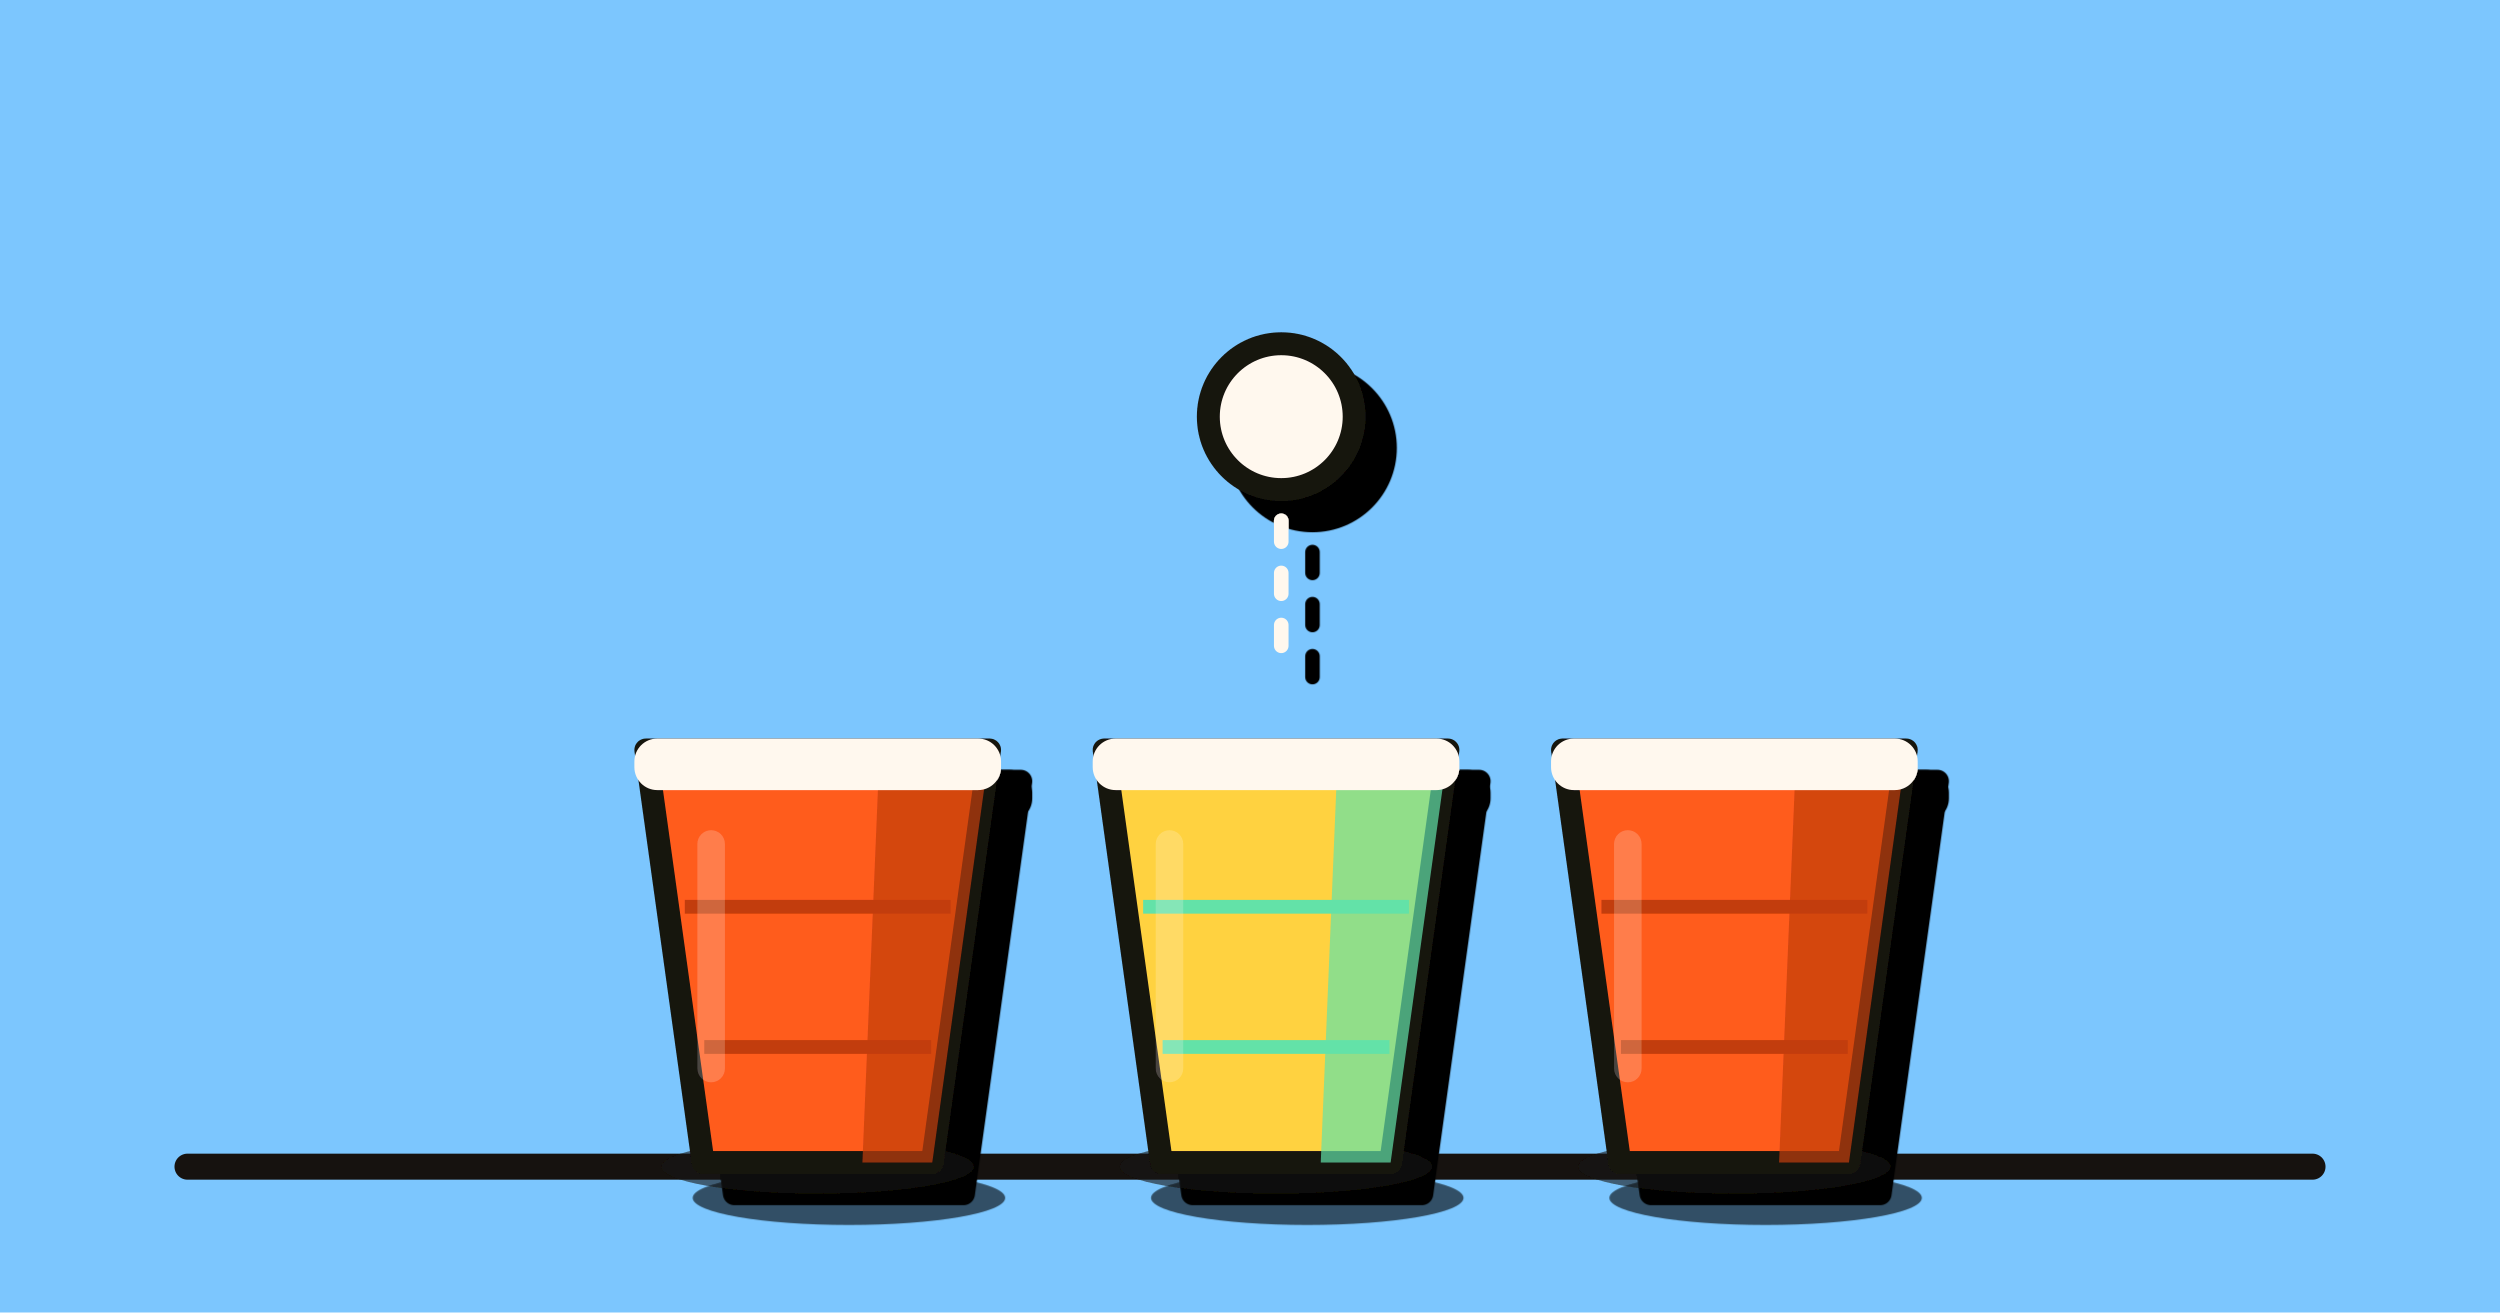
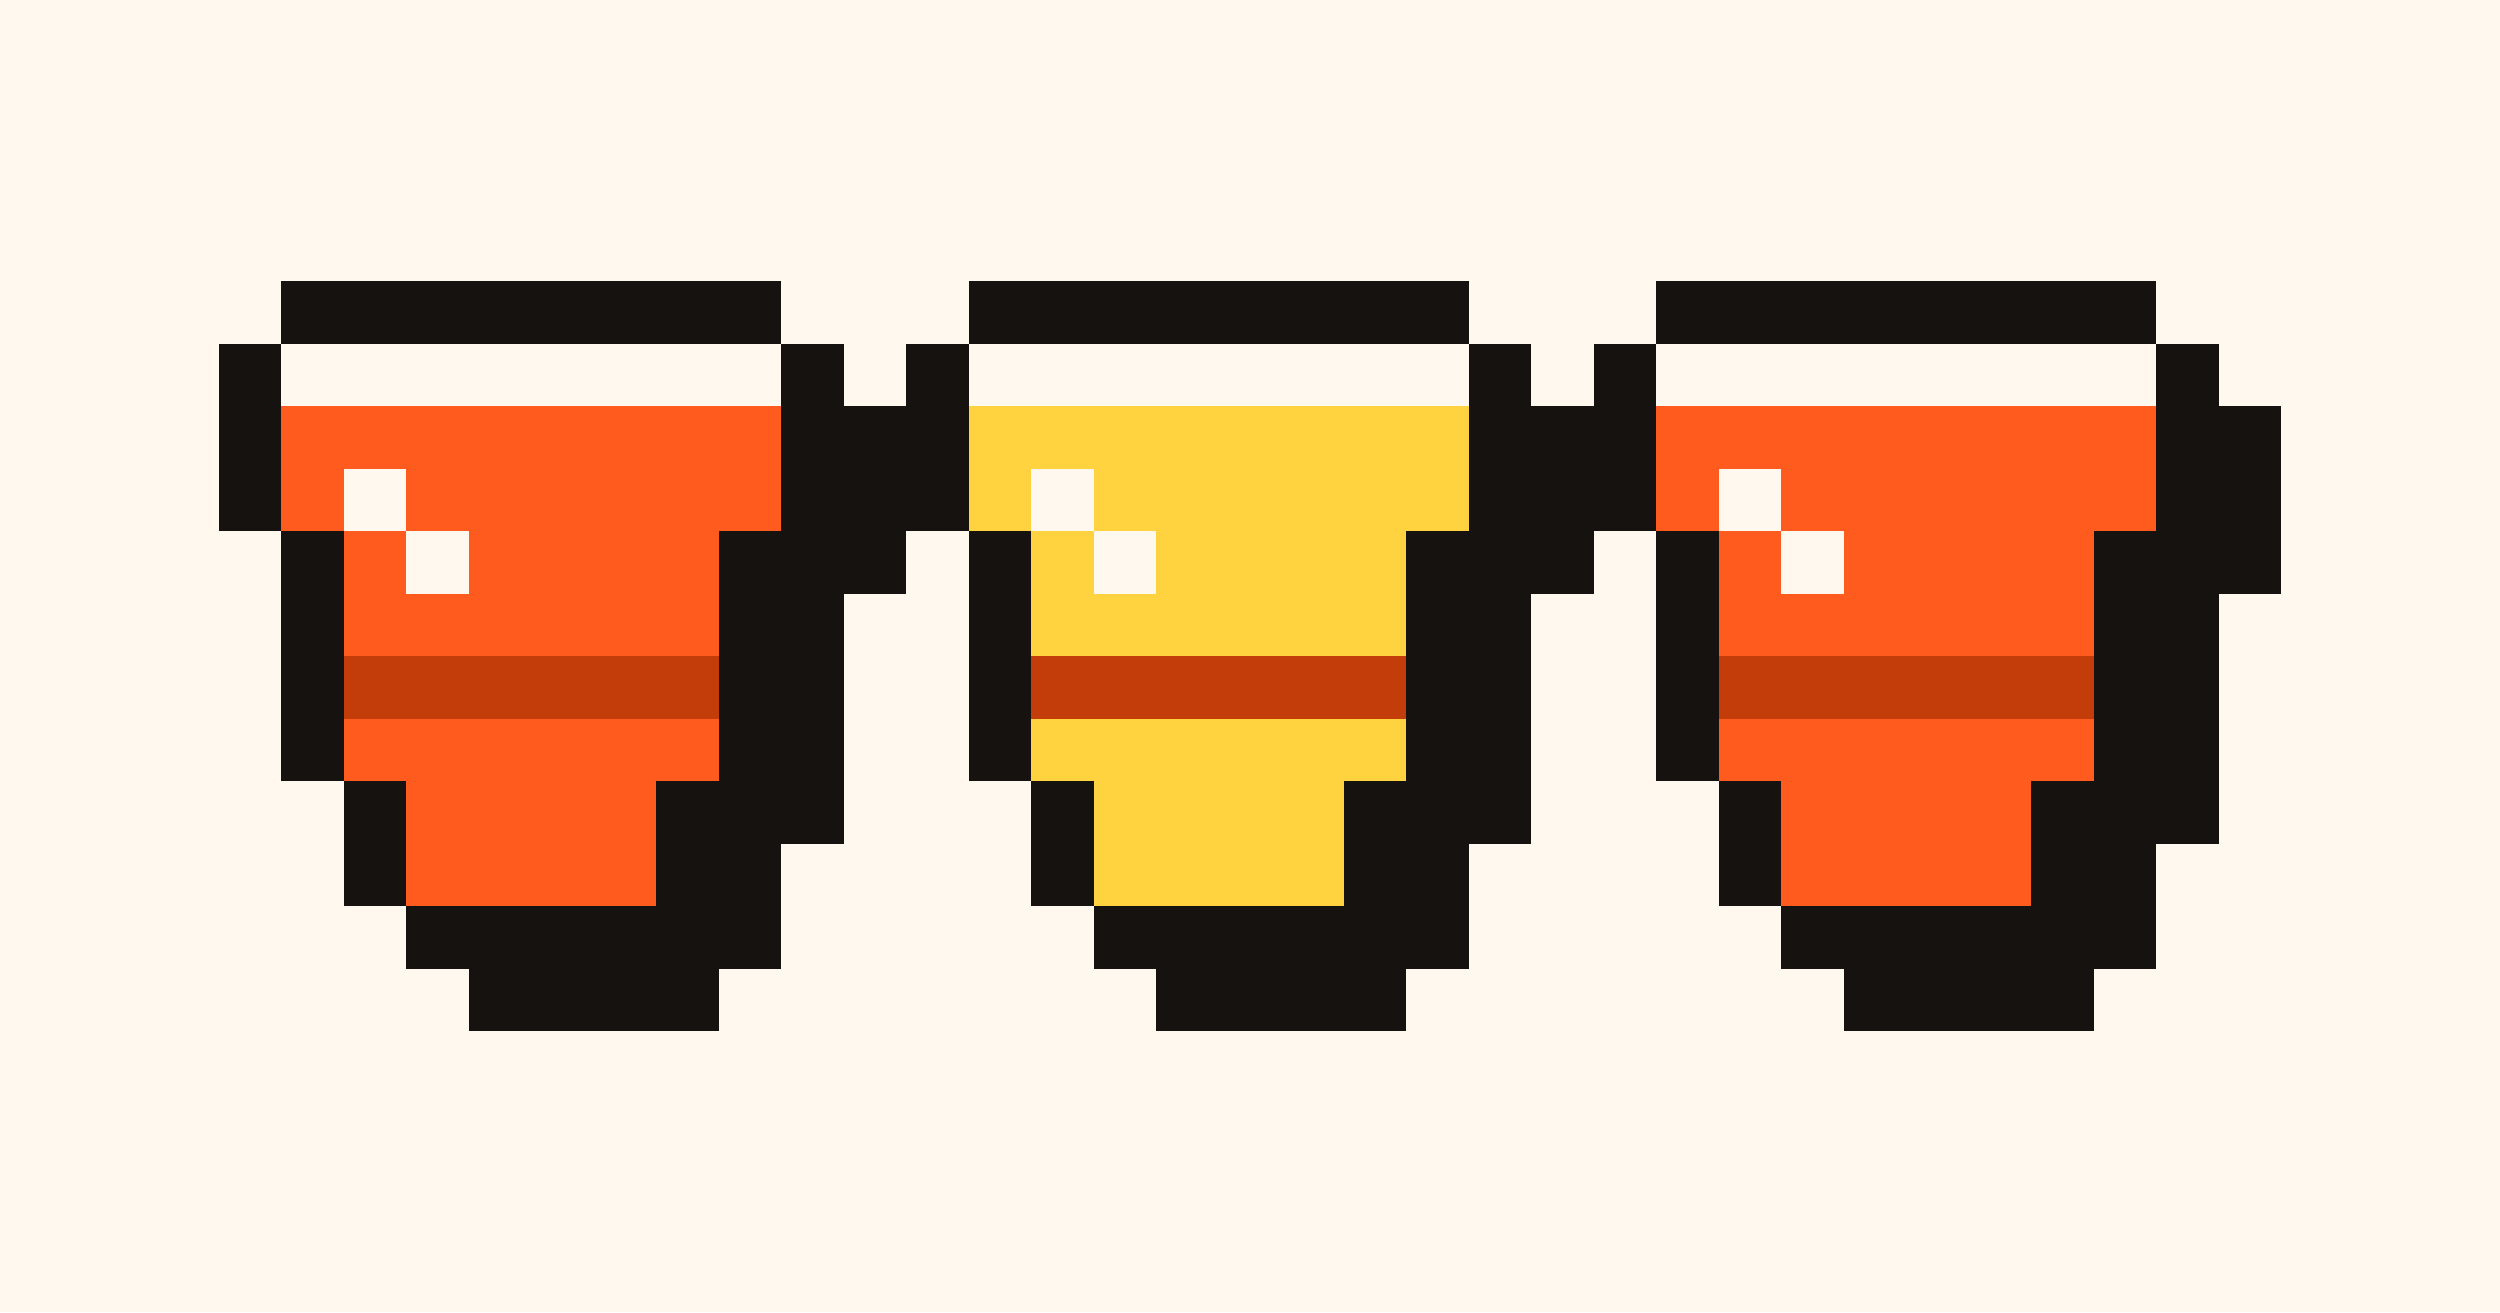
- <svg xmlns="http://www.w3.org/2000/svg" viewBox="0 0 240 126" width="240" height="126">
-   <defs>
-     <filter id="h" x="-5%" y="-5%" width="115%" height="125%">
-       <feOffset in="SourceAlpha" dx="3" dy="3" result="s" />
-       <feMerge>
-         <feMergeNode in="s" />
-         <feMergeNode in="SourceGraphic" />
-       </feMerge>
-     </filter>
-   </defs>
-   <rect width="240" height="126" fill="#7CC6FE" />
-   <line x1="18" y1="112" x2="222" y2="112" stroke="#16120F" stroke-width="2.5" stroke-linecap="round" />
-   <g filter="url(#h)">
-     <ellipse cx="78.5" cy="112" rx="15" ry="2.6" fill="#16120F" opacity=".6" />
-     <ellipse cx="122.5" cy="112" rx="15" ry="2.6" fill="#16120F" opacity=".6" />
-     <ellipse cx="166.5" cy="112" rx="15" ry="2.6" fill="#16120F" opacity=".6" />
-     <path d="M62 72 L95 72 L89.5 111.6 L67.5 111.6 Z" fill="#FF5B1F" stroke="#16120F" stroke-width="2.2" stroke-linejoin="round" vector-effect="non-scaling-stroke" />
-     <path d="M84.44 72 L95 72 L89.5 111.6 L82.79 111.6 Z" fill="#C23D0A" opacity=".7" />
-     <line x1="65.74" y1="87.05" x2="91.26" y2="87.05" stroke="#C23D0A" stroke-width="1.32" />
-     <line x1="67.61" y1="100.51" x2="89.39" y2="100.51" stroke="#C23D0A" stroke-width="1.32" />
-     <rect x="66.95" y="79.7" width="2.64" height="24.2" rx="1.32" fill="#FFF8EE" opacity=".22" />
-     <rect x="60.9" y="70.9" width="35.2" height="4.95" rx="2.2" fill="#FFF8EE" />
-     <path d="M106 72 L139 72 L133.5 111.6 L111.5 111.6 Z" fill="#FFD23F" stroke="#16120F" stroke-width="2.2" stroke-linejoin="round" vector-effect="non-scaling-stroke" />
-     <path d="M128.44 72 L139 72 L133.5 111.6 L126.79 111.6 Z" fill="#63E2A8" opacity=".7" />
-     <line x1="109.74" y1="87.05" x2="135.26" y2="87.05" stroke="#63E2A8" stroke-width="1.32" />
-     <line x1="111.61" y1="100.51" x2="133.39" y2="100.51" stroke="#63E2A8" stroke-width="1.32" />
-     <rect x="110.95" y="79.7" width="2.64" height="24.2" rx="1.32" fill="#FFF8EE" opacity=".22" />
-     <rect x="104.9" y="70.9" width="35.2" height="4.95" rx="2.2" fill="#FFF8EE" />
-     <path d="M150 72 L183 72 L177.5 111.6 L155.5 111.6 Z" fill="#FF5B1F" stroke="#16120F" stroke-width="2.2" stroke-linejoin="round" vector-effect="non-scaling-stroke" />
-     <path d="M172.44 72 L183 72 L177.5 111.6 L170.79 111.6 Z" fill="#C23D0A" opacity=".7" />
-     <line x1="153.74" y1="87.05" x2="179.26" y2="87.05" stroke="#C23D0A" stroke-width="1.32" />
-     <line x1="155.61" y1="100.51" x2="177.39" y2="100.51" stroke="#C23D0A" stroke-width="1.32" />
-     <rect x="154.95" y="79.7" width="2.64" height="24.2" rx="1.32" fill="#FFF8EE" opacity=".22" />
-     <rect x="148.9" y="70.9" width="35.2" height="4.95" rx="2.2" fill="#FFF8EE" />
-     <circle cx="123" cy="40" r="7" fill="#FFF8EE" stroke="#16120F" stroke-width="2.2" stroke-linejoin="round" vector-effect="non-scaling-stroke" />
-     <path d="M119.5 37.5 A4.6 4.6 0 0 1 123 35.6" fill="none" stroke="#FFF8EE" stroke-width="1.3" stroke-linecap="round" />
-     <path d="M123 50 L123 62" stroke="#FFF8EE" stroke-width="1.4" stroke-dasharray="2 3" stroke-linecap="round" />
-   </g>
+ <svg xmlns="http://www.w3.org/2000/svg" viewBox="0 0 240 126" width="240" height="126" shape-rendering="crispEdges">
+   <rect width="240" height="126" fill="#FFF8EE" />
+   <rect x="141" y="105" width="6" height="6" fill="#FFF8EE" />
+   <rect x="135" y="111" width="6" height="6" fill="#FFF8EE" />
+   <rect x="141" y="111" width="6" height="6" fill="#FFF8EE" />
+   <rect x="147" y="111" width="6" height="6" fill="#FFF8EE" />
+   <rect x="141" y="117" width="6" height="6" fill="#FFF8EE" />
+   <rect x="213" y="105" width="6" height="6" fill="#FFF8EE" />
+   <rect x="207" y="111" width="6" height="6" fill="#FFF8EE" />
+   <rect x="213" y="111" width="6" height="6" fill="#FFF8EE" />
+   <rect x="219" y="111" width="6" height="6" fill="#FFF8EE" />
+   <rect x="213" y="117" width="6" height="6" fill="#FFF8EE" />
+   <rect x="81" y="39" width="6" height="6" fill="#16120F" />
+   <rect x="147" y="39" width="6" height="6" fill="#16120F" />
+   <rect x="213" y="39" width="6" height="6" fill="#16120F" />
+   <rect x="81" y="45" width="6" height="6" fill="#16120F" />
+   <rect x="147" y="45" width="6" height="6" fill="#16120F" />
+   <rect x="213" y="45" width="6" height="6" fill="#16120F" />
+   <rect x="75" y="51" width="12" height="6" fill="#16120F" />
+   <rect x="141" y="51" width="12" height="6" fill="#16120F" />
+   <rect x="207" y="51" width="12" height="6" fill="#16120F" />
+   <rect x="75" y="57" width="6" height="6" fill="#16120F" />
+   <rect x="141" y="57" width="6" height="6" fill="#16120F" />
+   <rect x="207" y="57" width="6" height="6" fill="#16120F" />
+   <rect x="75" y="63" width="6" height="6" fill="#16120F" />
+   <rect x="141" y="63" width="6" height="6" fill="#16120F" />
+   <rect x="207" y="63" width="6" height="6" fill="#16120F" />
+   <rect x="75" y="69" width="6" height="6" fill="#16120F" />
+   <rect x="141" y="69" width="6" height="6" fill="#16120F" />
+   <rect x="207" y="69" width="6" height="6" fill="#16120F" />
+   <rect x="69" y="75" width="12" height="6" fill="#16120F" />
+   <rect x="135" y="75" width="12" height="6" fill="#16120F" />
+   <rect x="201" y="75" width="12" height="6" fill="#16120F" />
+   <rect x="69" y="81" width="6" height="6" fill="#16120F" />
+   <rect x="135" y="81" width="6" height="6" fill="#16120F" />
+   <rect x="201" y="81" width="6" height="6" fill="#16120F" />
+   <rect x="63" y="87" width="12" height="6" fill="#16120F" />
+   <rect x="129" y="87" width="12" height="6" fill="#16120F" />
+   <rect x="195" y="87" width="12" height="6" fill="#16120F" />
+   <rect x="45" y="93" width="24" height="6" fill="#16120F" />
+   <rect x="111" y="93" width="24" height="6" fill="#16120F" />
+   <rect x="177" y="93" width="24" height="6" fill="#16120F" />
+   <rect x="27" y="27" width="48" height="6" fill="#16120F" />
+   <rect x="93" y="27" width="48" height="6" fill="#16120F" />
+   <rect x="159" y="27" width="48" height="6" fill="#16120F" />
+   <rect x="21" y="33" width="6" height="6" fill="#16120F" />
+   <rect x="75" y="33" width="6" height="6" fill="#16120F" />
+   <rect x="87" y="33" width="6" height="6" fill="#16120F" />
+   <rect x="141" y="33" width="6" height="6" fill="#16120F" />
+   <rect x="153" y="33" width="6" height="6" fill="#16120F" />
+   <rect x="207" y="33" width="6" height="6" fill="#16120F" />
+   <rect x="21" y="39" width="6" height="6" fill="#16120F" />
+   <rect x="75" y="39" width="6" height="6" fill="#16120F" />
+   <rect x="87" y="39" width="6" height="6" fill="#16120F" />
+   <rect x="141" y="39" width="6" height="6" fill="#16120F" />
+   <rect x="153" y="39" width="6" height="6" fill="#16120F" />
+   <rect x="207" y="39" width="6" height="6" fill="#16120F" />
+   <rect x="21" y="45" width="6" height="6" fill="#16120F" />
+   <rect x="75" y="45" width="6" height="6" fill="#16120F" />
+   <rect x="87" y="45" width="6" height="6" fill="#16120F" />
+   <rect x="141" y="45" width="6" height="6" fill="#16120F" />
+   <rect x="153" y="45" width="6" height="6" fill="#16120F" />
+   <rect x="207" y="45" width="6" height="6" fill="#16120F" />
+   <rect x="27" y="51" width="6" height="6" fill="#16120F" />
+   <rect x="69" y="51" width="6" height="6" fill="#16120F" />
+   <rect x="93" y="51" width="6" height="6" fill="#16120F" />
+   <rect x="135" y="51" width="6" height="6" fill="#16120F" />
+   <rect x="159" y="51" width="6" height="6" fill="#16120F" />
+   <rect x="201" y="51" width="6" height="6" fill="#16120F" />
+   <rect x="27" y="57" width="6" height="6" fill="#16120F" />
+   <rect x="69" y="57" width="6" height="6" fill="#16120F" />
+   <rect x="93" y="57" width="6" height="6" fill="#16120F" />
+   <rect x="135" y="57" width="6" height="6" fill="#16120F" />
+   <rect x="159" y="57" width="6" height="6" fill="#16120F" />
+   <rect x="201" y="57" width="6" height="6" fill="#16120F" />
+   <rect x="27" y="63" width="6" height="6" fill="#16120F" />
+   <rect x="69" y="63" width="6" height="6" fill="#16120F" />
+   <rect x="93" y="63" width="6" height="6" fill="#16120F" />
+   <rect x="135" y="63" width="6" height="6" fill="#16120F" />
+   <rect x="159" y="63" width="6" height="6" fill="#16120F" />
+   <rect x="201" y="63" width="6" height="6" fill="#16120F" />
+   <rect x="27" y="69" width="6" height="6" fill="#16120F" />
+   <rect x="69" y="69" width="6" height="6" fill="#16120F" />
+   <rect x="93" y="69" width="6" height="6" fill="#16120F" />
+   <rect x="135" y="69" width="6" height="6" fill="#16120F" />
+   <rect x="159" y="69" width="6" height="6" fill="#16120F" />
+   <rect x="201" y="69" width="6" height="6" fill="#16120F" />
+   <rect x="33" y="75" width="6" height="6" fill="#16120F" />
+   <rect x="63" y="75" width="6" height="6" fill="#16120F" />
+   <rect x="99" y="75" width="6" height="6" fill="#16120F" />
+   <rect x="129" y="75" width="6" height="6" fill="#16120F" />
+   <rect x="165" y="75" width="6" height="6" fill="#16120F" />
+   <rect x="195" y="75" width="6" height="6" fill="#16120F" />
+   <rect x="33" y="81" width="6" height="6" fill="#16120F" />
+   <rect x="63" y="81" width="6" height="6" fill="#16120F" />
+   <rect x="99" y="81" width="6" height="6" fill="#16120F" />
+   <rect x="129" y="81" width="6" height="6" fill="#16120F" />
+   <rect x="165" y="81" width="6" height="6" fill="#16120F" />
+   <rect x="195" y="81" width="6" height="6" fill="#16120F" />
+   <rect x="39" y="87" width="24" height="6" fill="#16120F" />
+   <rect x="105" y="87" width="24" height="6" fill="#16120F" />
+   <rect x="171" y="87" width="24" height="6" fill="#16120F" />
+   <rect x="93" y="39" width="48" height="6" fill="#FFD23F" />
+   <rect x="93" y="45" width="6" height="6" fill="#FFD23F" />
+   <rect x="105" y="45" width="36" height="6" fill="#FFD23F" />
+   <rect x="99" y="51" width="6" height="6" fill="#FFD23F" />
+   <rect x="111" y="51" width="24" height="6" fill="#FFD23F" />
+   <rect x="99" y="57" width="36" height="6" fill="#FFD23F" />
+   <rect x="99" y="69" width="36" height="6" fill="#FFD23F" />
+   <rect x="105" y="75" width="24" height="6" fill="#FFD23F" />
+   <rect x="105" y="81" width="24" height="6" fill="#FFD23F" />
+   <rect x="27" y="39" width="48" height="6" fill="#FF5B1F" />
+   <rect x="159" y="39" width="48" height="6" fill="#FF5B1F" />
+   <rect x="27" y="45" width="6" height="6" fill="#FF5B1F" />
+   <rect x="39" y="45" width="36" height="6" fill="#FF5B1F" />
+   <rect x="159" y="45" width="6" height="6" fill="#FF5B1F" />
+   <rect x="171" y="45" width="36" height="6" fill="#FF5B1F" />
+   <rect x="33" y="51" width="6" height="6" fill="#FF5B1F" />
+   <rect x="45" y="51" width="24" height="6" fill="#FF5B1F" />
+   <rect x="165" y="51" width="6" height="6" fill="#FF5B1F" />
+   <rect x="177" y="51" width="24" height="6" fill="#FF5B1F" />
+   <rect x="33" y="57" width="36" height="6" fill="#FF5B1F" />
+   <rect x="165" y="57" width="36" height="6" fill="#FF5B1F" />
+   <rect x="33" y="69" width="36" height="6" fill="#FF5B1F" />
+   <rect x="165" y="69" width="36" height="6" fill="#FF5B1F" />
+   <rect x="39" y="75" width="24" height="6" fill="#FF5B1F" />
+   <rect x="171" y="75" width="24" height="6" fill="#FF5B1F" />
+   <rect x="39" y="81" width="24" height="6" fill="#FF5B1F" />
+   <rect x="171" y="81" width="24" height="6" fill="#FF5B1F" />
+   <rect x="33" y="63" width="36" height="6" fill="#C23D0A" />
+   <rect x="99" y="63" width="36" height="6" fill="#C23D0A" />
+   <rect x="165" y="63" width="36" height="6" fill="#C23D0A" />
+   <rect x="27" y="33" width="48" height="6" fill="#FFF8EE" />
+   <rect x="93" y="33" width="48" height="6" fill="#FFF8EE" />
+   <rect x="159" y="33" width="48" height="6" fill="#FFF8EE" />
+   <rect x="33" y="45" width="6" height="6" fill="#FFF8EE" />
+   <rect x="99" y="45" width="6" height="6" fill="#FFF8EE" />
+   <rect x="165" y="45" width="6" height="6" fill="#FFF8EE" />
+   <rect x="39" y="51" width="6" height="6" fill="#FFF8EE" />
+   <rect x="105" y="51" width="6" height="6" fill="#FFF8EE" />
+   <rect x="171" y="51" width="6" height="6" fill="#FFF8EE" />
</svg>
